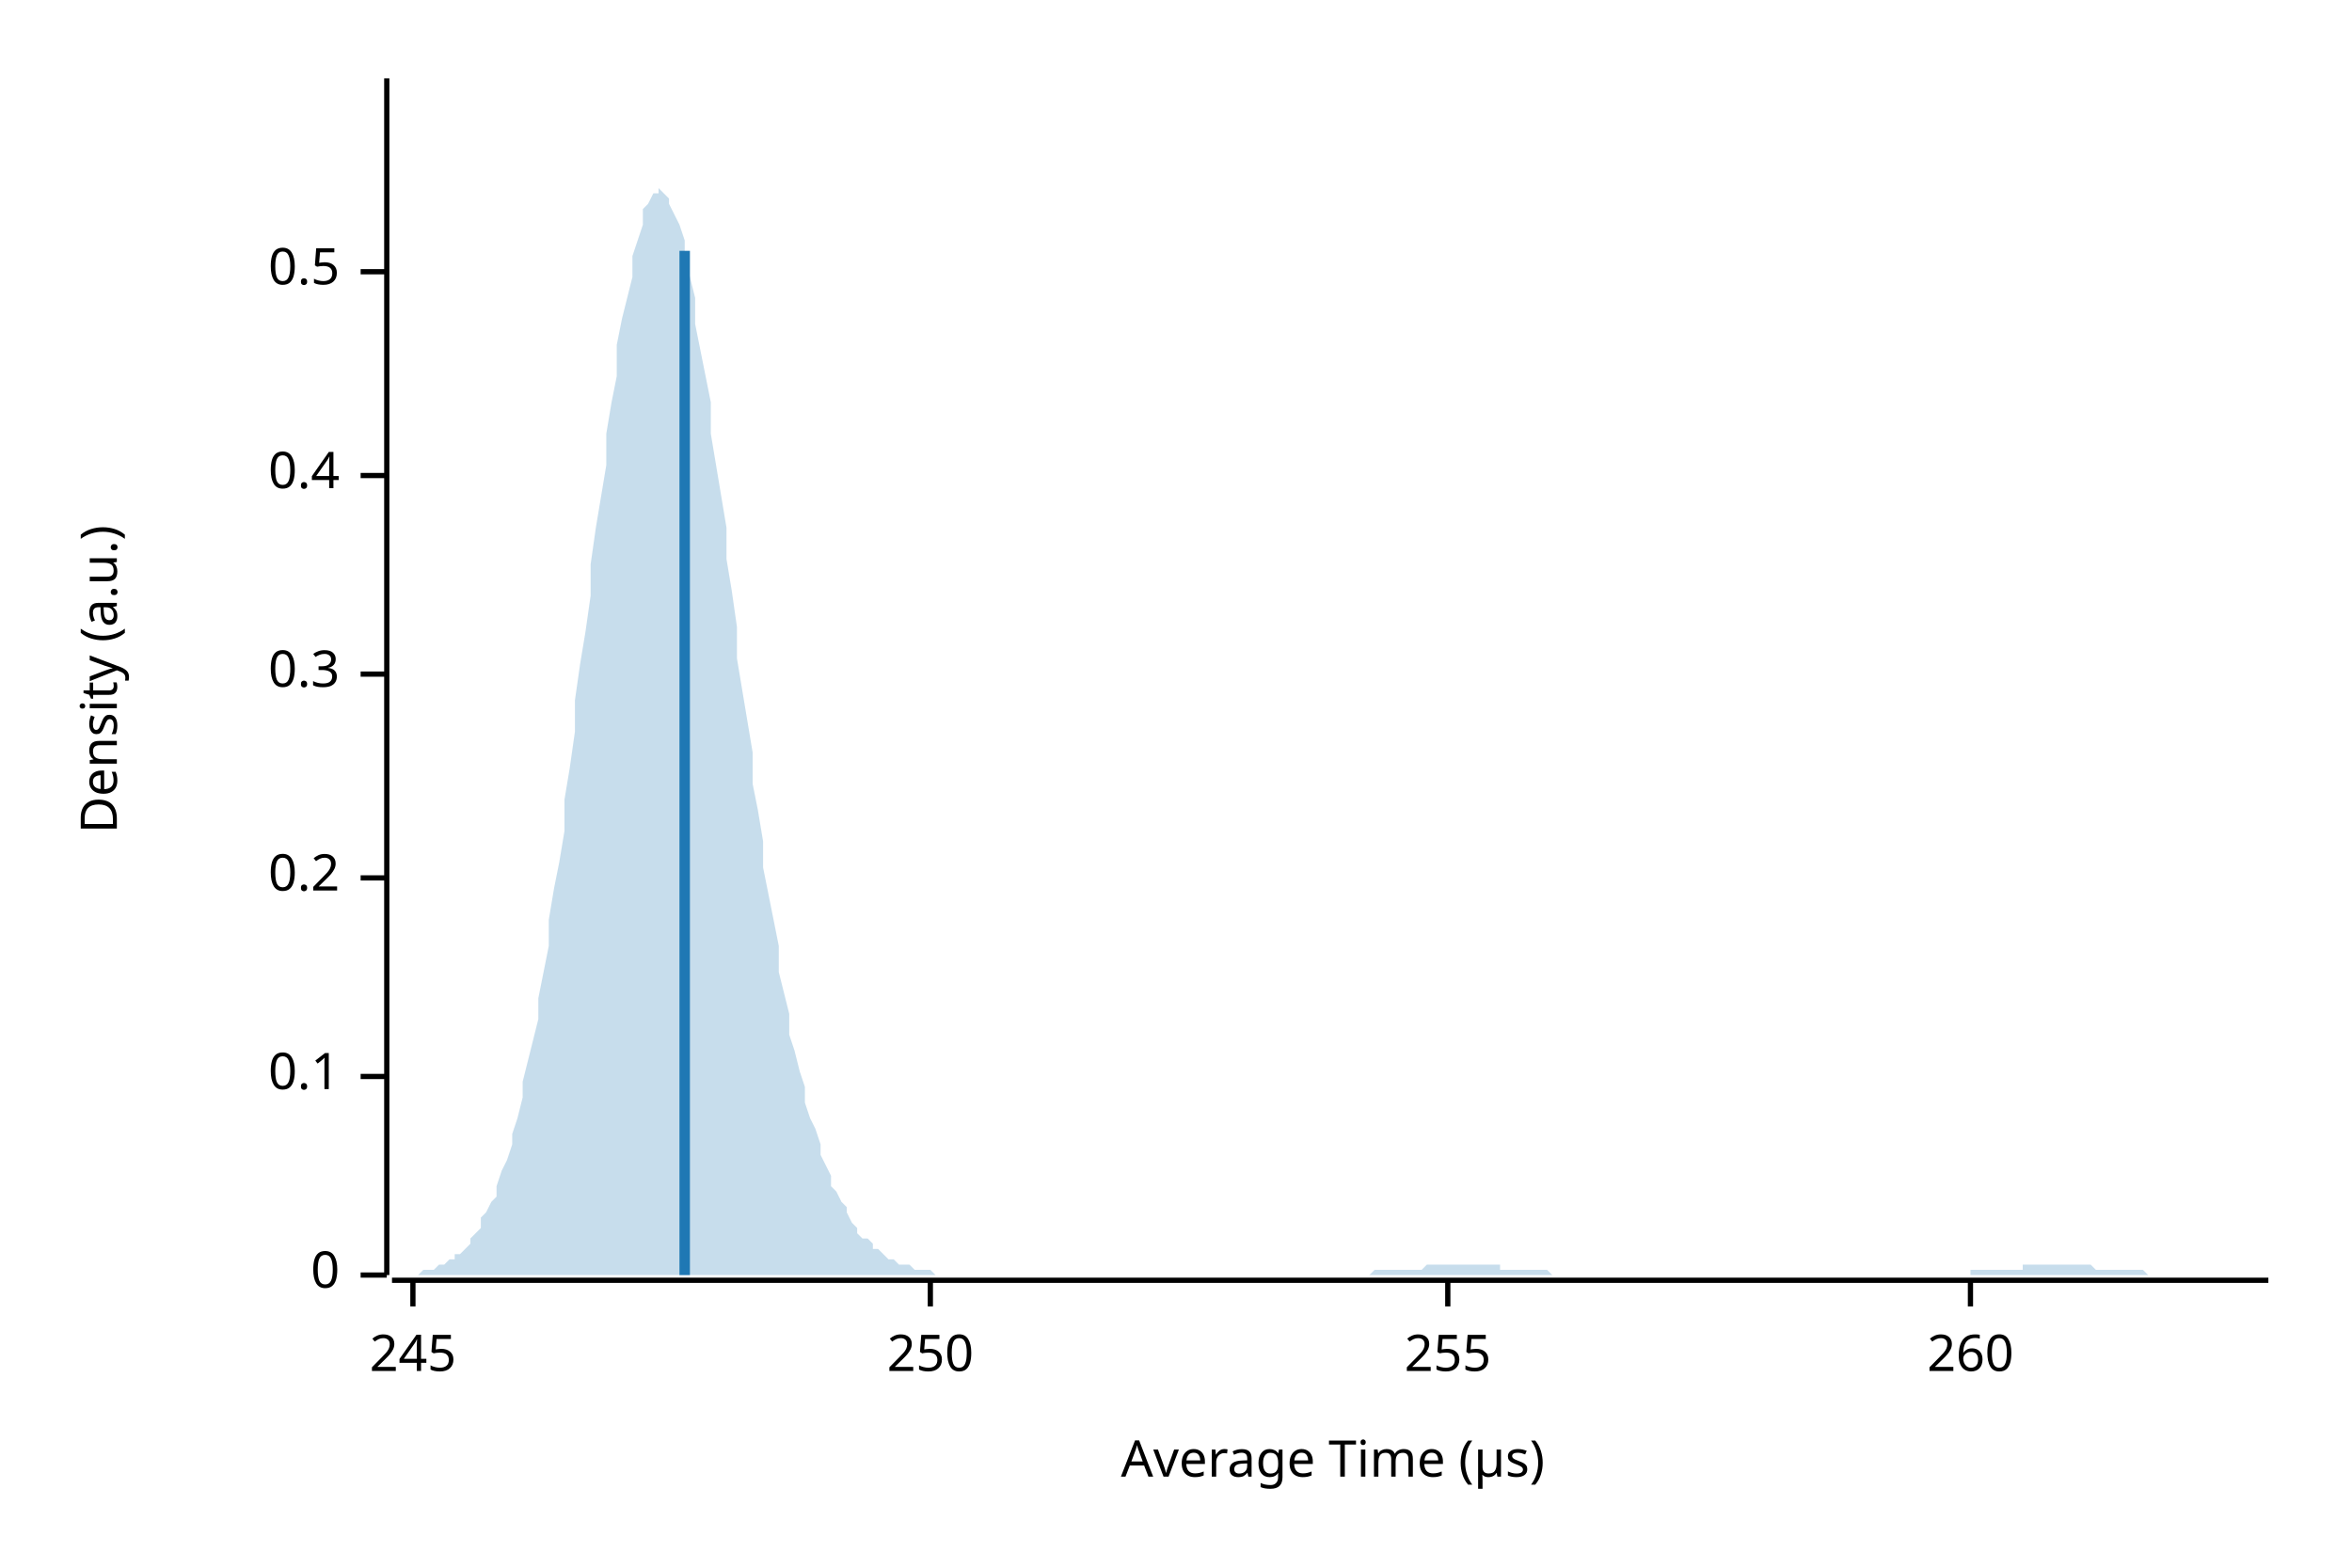
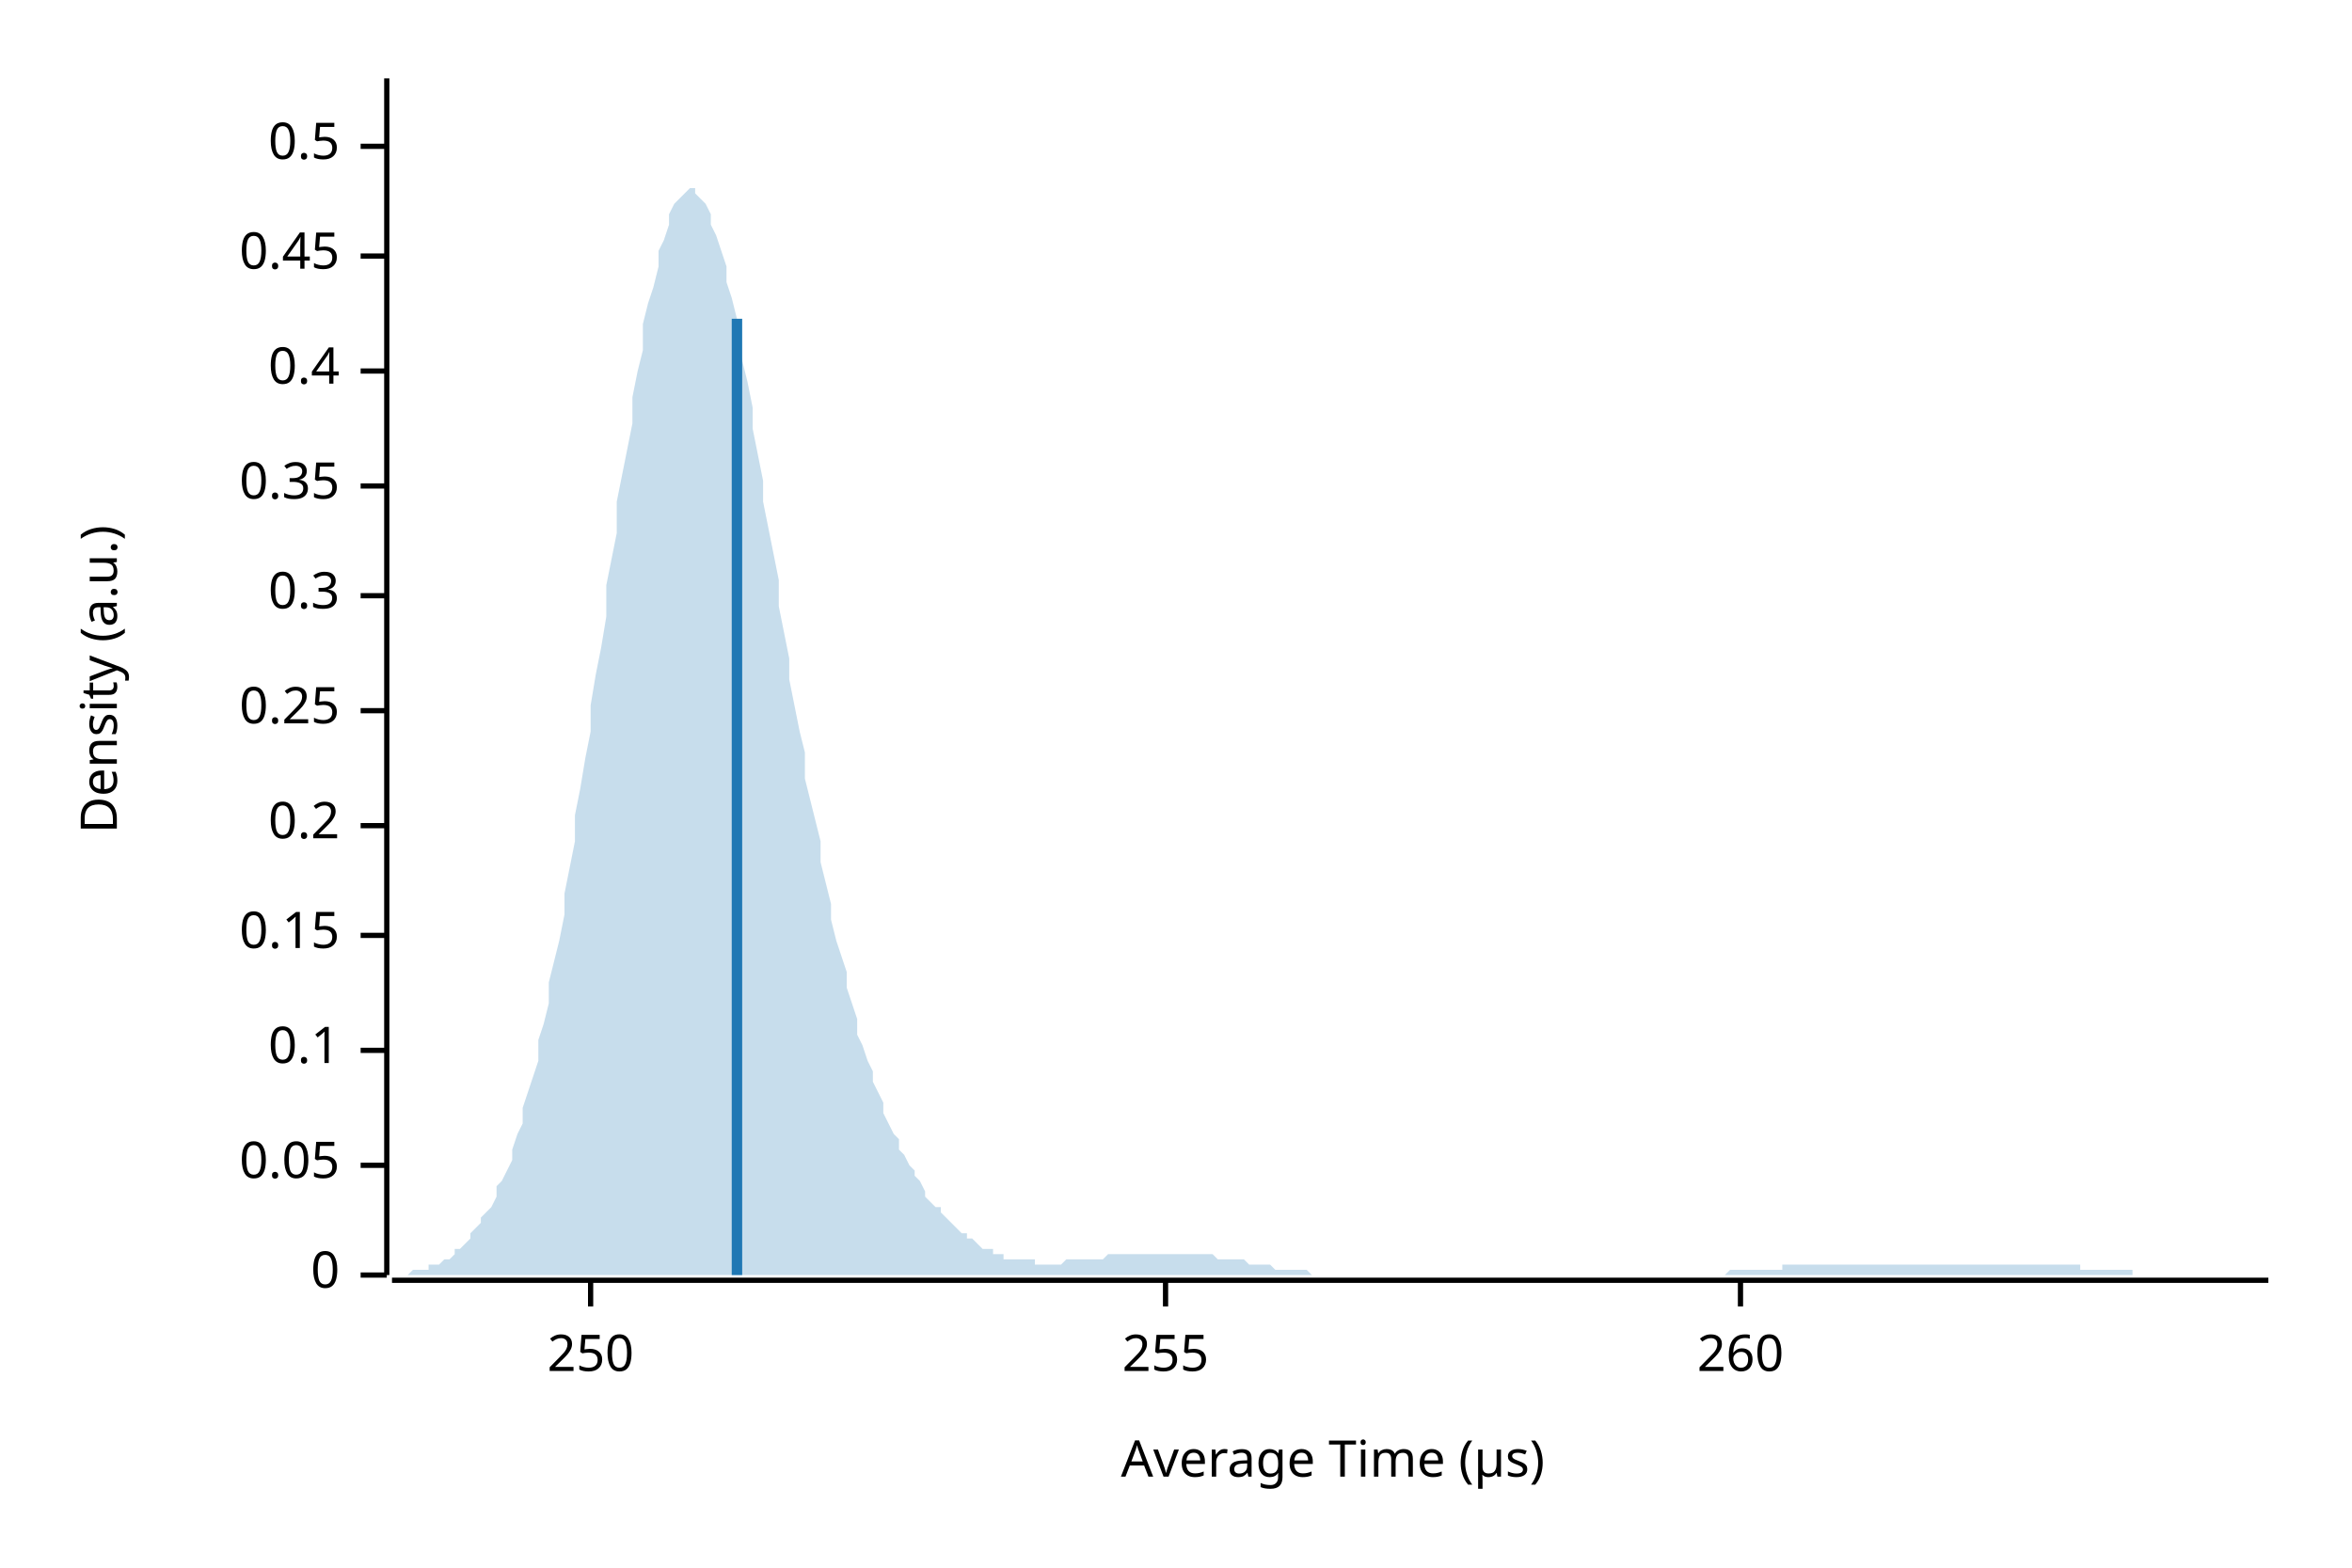
<svg xmlns="http://www.w3.org/2000/svg" width="450" height="300" viewBox="0 0 450 300">
  <text x="15" y="130" dy="0.76em" text-anchor="middle" font-family="sans-serif" font-size="9.677" opacity="1" fill="#000000" transform="rotate(270, 15, 130)">
Density (a.u.)
</text>
  <text x="255" y="285" dy="-0.5ex" text-anchor="middle" font-family="sans-serif" font-size="9.677" opacity="1" fill="#000000">
Average Time (µs)
</text>
  <polyline fill="none" opacity="1" stroke="#000000" stroke-width="1" points="74,15 74,244 " />
  <text x="65" y="244" dy="0.5ex" text-anchor="end" font-family="sans-serif" font-size="9.677" opacity="1" fill="#000000">
0
</text>
  <polyline fill="none" opacity="1" stroke="#000000" stroke-width="1" points="69,244 74,244 " />
-   <text x="65" y="206" dy="0.5ex" text-anchor="end" font-family="sans-serif" font-size="9.677" opacity="1" fill="#000000">
+   <text x="65" y="223" dy="0.5ex" text-anchor="end" font-family="sans-serif" font-size="9.677" opacity="1" fill="#000000">
+ 0.05
+ </text>
+   <polyline fill="none" opacity="1" stroke="#000000" stroke-width="1" points="69,223 74,223 " />
+   <text x="65" y="201" dy="0.5ex" text-anchor="end" font-family="sans-serif" font-size="9.677" opacity="1" fill="#000000">
0.1
</text>
-   <polyline fill="none" opacity="1" stroke="#000000" stroke-width="1" points="69,206 74,206 " />
-   <text x="65" y="168" dy="0.5ex" text-anchor="end" font-family="sans-serif" font-size="9.677" opacity="1" fill="#000000">
+   <polyline fill="none" opacity="1" stroke="#000000" stroke-width="1" points="69,201 74,201 " />
+   <text x="65" y="179" dy="0.5ex" text-anchor="end" font-family="sans-serif" font-size="9.677" opacity="1" fill="#000000">
+ 0.15
+ </text>
+   <polyline fill="none" opacity="1" stroke="#000000" stroke-width="1" points="69,179 74,179 " />
+   <text x="65" y="158" dy="0.5ex" text-anchor="end" font-family="sans-serif" font-size="9.677" opacity="1" fill="#000000">
0.2
</text>
-   <polyline fill="none" opacity="1" stroke="#000000" stroke-width="1" points="69,168 74,168 " />
-   <text x="65" y="129" dy="0.5ex" text-anchor="end" font-family="sans-serif" font-size="9.677" opacity="1" fill="#000000">
+   <polyline fill="none" opacity="1" stroke="#000000" stroke-width="1" points="69,158 74,158 " />
+   <text x="65" y="136" dy="0.5ex" text-anchor="end" font-family="sans-serif" font-size="9.677" opacity="1" fill="#000000">
+ 0.25
+ </text>
+   <polyline fill="none" opacity="1" stroke="#000000" stroke-width="1" points="69,136 74,136 " />
+   <text x="65" y="114" dy="0.5ex" text-anchor="end" font-family="sans-serif" font-size="9.677" opacity="1" fill="#000000">
0.3
</text>
-   <polyline fill="none" opacity="1" stroke="#000000" stroke-width="1" points="69,129 74,129 " />
-   <text x="65" y="91" dy="0.5ex" text-anchor="end" font-family="sans-serif" font-size="9.677" opacity="1" fill="#000000">
+   <polyline fill="none" opacity="1" stroke="#000000" stroke-width="1" points="69,114 74,114 " />
+   <text x="65" y="93" dy="0.5ex" text-anchor="end" font-family="sans-serif" font-size="9.677" opacity="1" fill="#000000">
+ 0.35
+ </text>
+   <polyline fill="none" opacity="1" stroke="#000000" stroke-width="1" points="69,93 74,93 " />
+   <text x="65" y="71" dy="0.5ex" text-anchor="end" font-family="sans-serif" font-size="9.677" opacity="1" fill="#000000">
0.4
</text>
-   <polyline fill="none" opacity="1" stroke="#000000" stroke-width="1" points="69,91 74,91 " />
-   <text x="65" y="52" dy="0.5ex" text-anchor="end" font-family="sans-serif" font-size="9.677" opacity="1" fill="#000000">
+   <polyline fill="none" opacity="1" stroke="#000000" stroke-width="1" points="69,71 74,71 " />
+   <text x="65" y="49" dy="0.5ex" text-anchor="end" font-family="sans-serif" font-size="9.677" opacity="1" fill="#000000">
+ 0.45
+ </text>
+   <polyline fill="none" opacity="1" stroke="#000000" stroke-width="1" points="69,49 74,49 " />
+   <text x="65" y="28" dy="0.5ex" text-anchor="end" font-family="sans-serif" font-size="9.677" opacity="1" fill="#000000">
0.5
</text>
-   <polyline fill="none" opacity="1" stroke="#000000" stroke-width="1" points="69,52 74,52 " />
+   <polyline fill="none" opacity="1" stroke="#000000" stroke-width="1" points="69,28 74,28 " />
  <polyline fill="none" opacity="1" stroke="#000000" stroke-width="1" points="75,245 434,245 " />
-   <text x="79" y="255" dy="0.76em" text-anchor="middle" font-family="sans-serif" font-size="9.677" opacity="1" fill="#000000">
- 245
- </text>
-   <polyline fill="none" opacity="1" stroke="#000000" stroke-width="1" points="79,245 79,250 " />
-   <text x="178" y="255" dy="0.76em" text-anchor="middle" font-family="sans-serif" font-size="9.677" opacity="1" fill="#000000">
+   <text x="113" y="255" dy="0.76em" text-anchor="middle" font-family="sans-serif" font-size="9.677" opacity="1" fill="#000000">
250
</text>
-   <polyline fill="none" opacity="1" stroke="#000000" stroke-width="1" points="178,245 178,250 " />
-   <text x="277" y="255" dy="0.76em" text-anchor="middle" font-family="sans-serif" font-size="9.677" opacity="1" fill="#000000">
+   <polyline fill="none" opacity="1" stroke="#000000" stroke-width="1" points="113,245 113,250 " />
+   <text x="223" y="255" dy="0.76em" text-anchor="middle" font-family="sans-serif" font-size="9.677" opacity="1" fill="#000000">
255
</text>
-   <polyline fill="none" opacity="1" stroke="#000000" stroke-width="1" points="277,245 277,250 " />
-   <text x="377" y="255" dy="0.76em" text-anchor="middle" font-family="sans-serif" font-size="9.677" opacity="1" fill="#000000">
+   <polyline fill="none" opacity="1" stroke="#000000" stroke-width="1" points="223,245 223,250 " />
+   <text x="333" y="255" dy="0.76em" text-anchor="middle" font-family="sans-serif" font-size="9.677" opacity="1" fill="#000000">
260
</text>
-   <polyline fill="none" opacity="1" stroke="#000000" stroke-width="1" points="377,245 377,250 " />
-   <polygon opacity="0.25" fill="#1F78B4" points="75,244 75,244 76,244 77,244 77,244 78,244 79,244 80,244 80,244 81,243 82,243 82,243 83,243 84,242 85,242 85,242 86,241 87,241 87,240 88,240 89,239 90,238 90,237 91,236 92,235 92,233 93,232 94,230 95,229 95,227 96,224 97,222 98,219 98,217 99,214 100,210 100,207 101,203 102,199 103,195 103,191 104,186 105,181 105,176 106,170 107,165 108,159 108,153 109,147 110,140 110,134 111,127 112,121 113,114 113,108 114,101 115,95 116,89 116,83 117,77 118,72 118,66 119,61 120,57 121,53 121,49 122,46 123,43 123,40 124,39 125,37 126,37 126,36 127,37 128,38 128,39 129,41 130,43 131,46 131,50 132,53 133,57 133,62 134,67 135,72 136,77 136,83 137,89 138,95 139,101 139,107 140,113 141,120 141,126 142,132 143,138 144,144 144,150 145,155 146,161 146,166 147,171 148,176 149,181 149,186 150,190 151,194 151,198 152,201 153,205 154,208 154,211 155,214 156,216 157,219 157,221 158,223 159,225 159,227 160,228 161,230 162,231 162,232 163,234 164,235 164,236 165,237 166,237 167,238 167,239 168,239 169,240 169,240 170,241 171,241 172,242 172,242 173,242 174,242 175,243 175,243 176,243 177,243 177,243 178,243 179,244 180,244 180,244 181,244 182,244 182,244 183,244 184,244 185,244 185,244 186,244 187,244 187,244 188,244 189,244 190,244 190,244 191,244 192,244 192,244 193,244 194,244 195,244 195,244 196,244 197,244 198,244 198,244 199,244 200,244 200,244 201,244 202,244 203,244 203,244 204,244 205,244 205,244 206,244 207,244 208,244 208,244 209,244 210,244 210,244 211,244 212,244 213,244 213,244 214,244 215,244 216,244 216,244 217,244 218,244 218,244 219,244 220,244 221,244 221,244 222,244 223,244 223,244 224,244 225,244 226,244 226,244 227,244 228,244 228,244 229,244 230,244 231,244 231,244 232,244 233,244 233,244 234,244 235,244 236,244 236,244 237,244 238,244 239,244 239,244 240,244 241,244 241,244 242,244 243,244 244,244 244,244 245,244 246,244 246,244 247,244 248,244 249,244 249,244 250,244 251,244 251,244 252,244 253,244 254,244 254,244 255,244 256,244 257,244 257,244 258,244 259,244 259,244 260,244 261,244 262,244 262,244 263,243 264,243 264,243 265,243 266,243 267,243 267,243 268,243 269,243 269,243 270,243 271,243 272,243 272,243 273,242 274,242 275,242 275,242 276,242 277,242 277,242 278,242 279,242 280,242 280,242 281,242 282,242 282,242 283,242 284,242 285,242 285,242 286,242 287,242 287,243 288,243 289,243 290,243 290,243 291,243 292,243 292,243 293,243 294,243 295,243 295,243 296,243 297,244 298,244 298,244 299,244 300,244 300,244 301,244 302,244 303,244 303,244 304,244 305,244 305,244 306,244 307,244 308,244 308,244 309,244 310,244 310,244 311,244 312,244 313,244 313,244 314,244 315,244 316,244 316,244 317,244 318,244 318,244 319,244 320,244 321,244 321,244 322,244 323,244 323,244 324,244 325,244 326,244 326,244 327,244 328,244 328,244 329,244 330,244 331,244 331,244 332,244 333,244 333,244 334,244 335,244 336,244 336,244 337,244 338,244 339,244 339,244 340,244 341,244 341,244 342,244 343,244 344,244 344,244 345,244 346,244 346,244 347,244 348,244 349,244 349,244 350,244 351,244 351,244 352,244 353,244 354,244 354,244 355,244 356,244 357,244 357,244 358,244 359,244 359,244 360,244 361,244 362,244 362,244 363,244 364,244 364,244 365,244 366,244 367,244 367,244 368,244 369,244 369,244 370,244 371,244 372,244 372,244 373,244 374,244 375,244 375,244 376,244 377,244 377,243 378,243 379,243 380,243 380,243 381,243 382,243 382,243 383,243 384,243 385,243 385,243 386,243 387,243 387,242 388,242 389,242 390,242 390,242 391,242 392,242 392,242 393,242 394,242 395,242 395,242 396,242 397,242 398,242 398,242 399,242 400,242 400,242 401,243 402,243 403,243 403,243 404,243 405,243 405,243 406,243 407,243 408,243 408,243 409,243 410,243 410,243 411,244 412,244 413,244 413,244 414,244 415,244 416,244 416,244 417,244 418,244 418,244 419,244 420,244 421,244 421,244 422,244 423,244 423,244 424,244 425,244 426,244 426,244 427,244 428,244 428,244 429,244 430,244 431,244 431,244 432,244 433,244 434,244 434,244 75,244 " />
-   <polyline fill="none" opacity="1" stroke="#1F78B4" stroke-width="2" points="131,244 131,48 " />
+   <polyline fill="none" opacity="1" stroke="#000000" stroke-width="1" points="333,245 333,250 " />
+   <polygon opacity="0.25" fill="#1F78B4" points="75,244 75,244 76,244 77,244 77,244 78,244 79,243 80,243 80,243 81,243 82,243 82,242 83,242 84,242 85,241 85,241 86,241 87,240 87,239 88,239 89,238 90,237 90,236 91,235 92,234 92,233 93,232 94,231 95,229 95,227 96,226 97,224 98,222 98,220 99,217 100,215 100,212 101,209 102,206 103,203 103,199 104,196 105,192 105,188 106,184 107,180 108,175 108,171 109,166 110,161 110,156 111,151 112,145 113,140 113,135 114,129 115,124 116,118 116,112 117,107 118,102 118,96 119,91 120,86 121,81 121,76 122,71 123,67 123,62 124,58 125,55 126,51 126,48 127,46 128,43 128,41 129,39 130,38 131,37 131,37 132,36 133,36 133,37 134,38 135,39 136,41 136,43 137,45 138,48 139,51 139,54 140,57 141,61 141,65 142,69 143,73 144,78 144,82 145,87 146,92 146,96 147,101 148,106 149,111 149,116 150,121 151,126 151,130 152,135 153,140 154,144 154,149 155,153 156,157 157,161 157,165 158,169 159,173 159,176 160,180 161,183 162,186 162,189 163,192 164,195 164,198 165,200 166,203 167,205 167,207 168,209 169,211 169,213 170,215 171,217 172,218 172,220 173,221 174,223 175,224 175,225 176,226 177,228 177,229 178,230 179,231 180,231 180,232 181,233 182,234 182,234 183,235 184,236 185,236 185,237 186,237 187,238 187,238 188,239 189,239 190,239 190,240 191,240 192,240 192,241 193,241 194,241 195,241 195,241 196,241 197,241 198,241 198,242 199,242 200,242 200,242 201,242 202,242 203,242 203,242 204,241 205,241 205,241 206,241 207,241 208,241 208,241 209,241 210,241 210,241 211,241 212,240 213,240 213,240 214,240 215,240 216,240 216,240 217,240 218,240 218,240 219,240 220,240 221,240 221,240 222,240 223,240 223,240 224,240 225,240 226,240 226,240 227,240 228,240 228,240 229,240 230,240 231,240 231,240 232,240 233,241 233,241 234,241 235,241 236,241 236,241 237,241 238,241 239,242 239,242 240,242 241,242 241,242 242,242 243,242 244,243 244,243 245,243 246,243 246,243 247,243 248,243 249,243 249,243 250,243 251,244 251,244 252,244 253,244 254,244 254,244 255,244 256,244 257,244 257,244 258,244 259,244 259,244 260,244 261,244 262,244 262,244 263,244 264,244 264,244 265,244 266,244 267,244 267,244 268,244 269,244 269,244 270,244 271,244 272,244 272,244 273,244 274,244 275,244 275,244 276,244 277,244 277,244 278,244 279,244 280,244 280,244 281,244 282,244 282,244 283,244 284,244 285,244 285,244 286,244 287,244 287,244 288,244 289,244 290,244 290,244 291,244 292,244 292,244 293,244 294,244 295,244 295,244 296,244 297,244 298,244 298,244 299,244 300,244 300,244 301,244 302,244 303,244 303,244 304,244 305,244 305,244 306,244 307,244 308,244 308,244 309,244 310,244 310,244 311,244 312,244 313,244 313,244 314,244 315,244 316,244 316,244 317,244 318,244 318,244 319,244 320,244 321,244 321,244 322,244 323,244 323,244 324,244 325,244 326,244 326,244 327,244 328,244 328,244 329,244 330,244 331,243 331,243 332,243 333,243 333,243 334,243 335,243 336,243 336,243 337,243 338,243 339,243 339,243 340,243 341,243 341,242 342,242 343,242 344,242 344,242 345,242 346,242 346,242 347,242 348,242 349,242 349,242 350,242 351,242 351,242 352,242 353,242 354,242 354,242 355,242 356,242 357,242 357,242 358,242 359,242 359,242 360,242 361,242 362,242 362,242 363,242 364,242 364,242 365,242 366,242 367,242 367,242 368,242 369,242 369,242 370,242 371,242 372,242 372,242 373,242 374,242 375,242 375,242 376,242 377,242 377,242 378,242 379,242 380,242 380,242 381,242 382,242 382,242 383,242 384,242 385,242 385,242 386,242 387,242 387,242 388,242 389,242 390,242 390,242 391,242 392,242 392,242 393,242 394,242 395,242 395,242 396,242 397,242 398,242 398,243 399,243 400,243 400,243 401,243 402,243 403,243 403,243 404,243 405,243 405,243 406,243 407,243 408,243 408,244 409,244 410,244 410,244 411,244 412,244 413,244 413,244 414,244 415,244 416,244 416,244 417,244 418,244 418,244 419,244 420,244 421,244 421,244 422,244 423,244 423,244 424,244 425,244 426,244 426,244 427,244 428,244 428,244 429,244 430,244 431,244 431,244 432,244 433,244 434,244 434,244 75,244 " />
+   <polyline fill="none" opacity="1" stroke="#1F78B4" stroke-width="2" points="141,244 141,61 " />
</svg>
